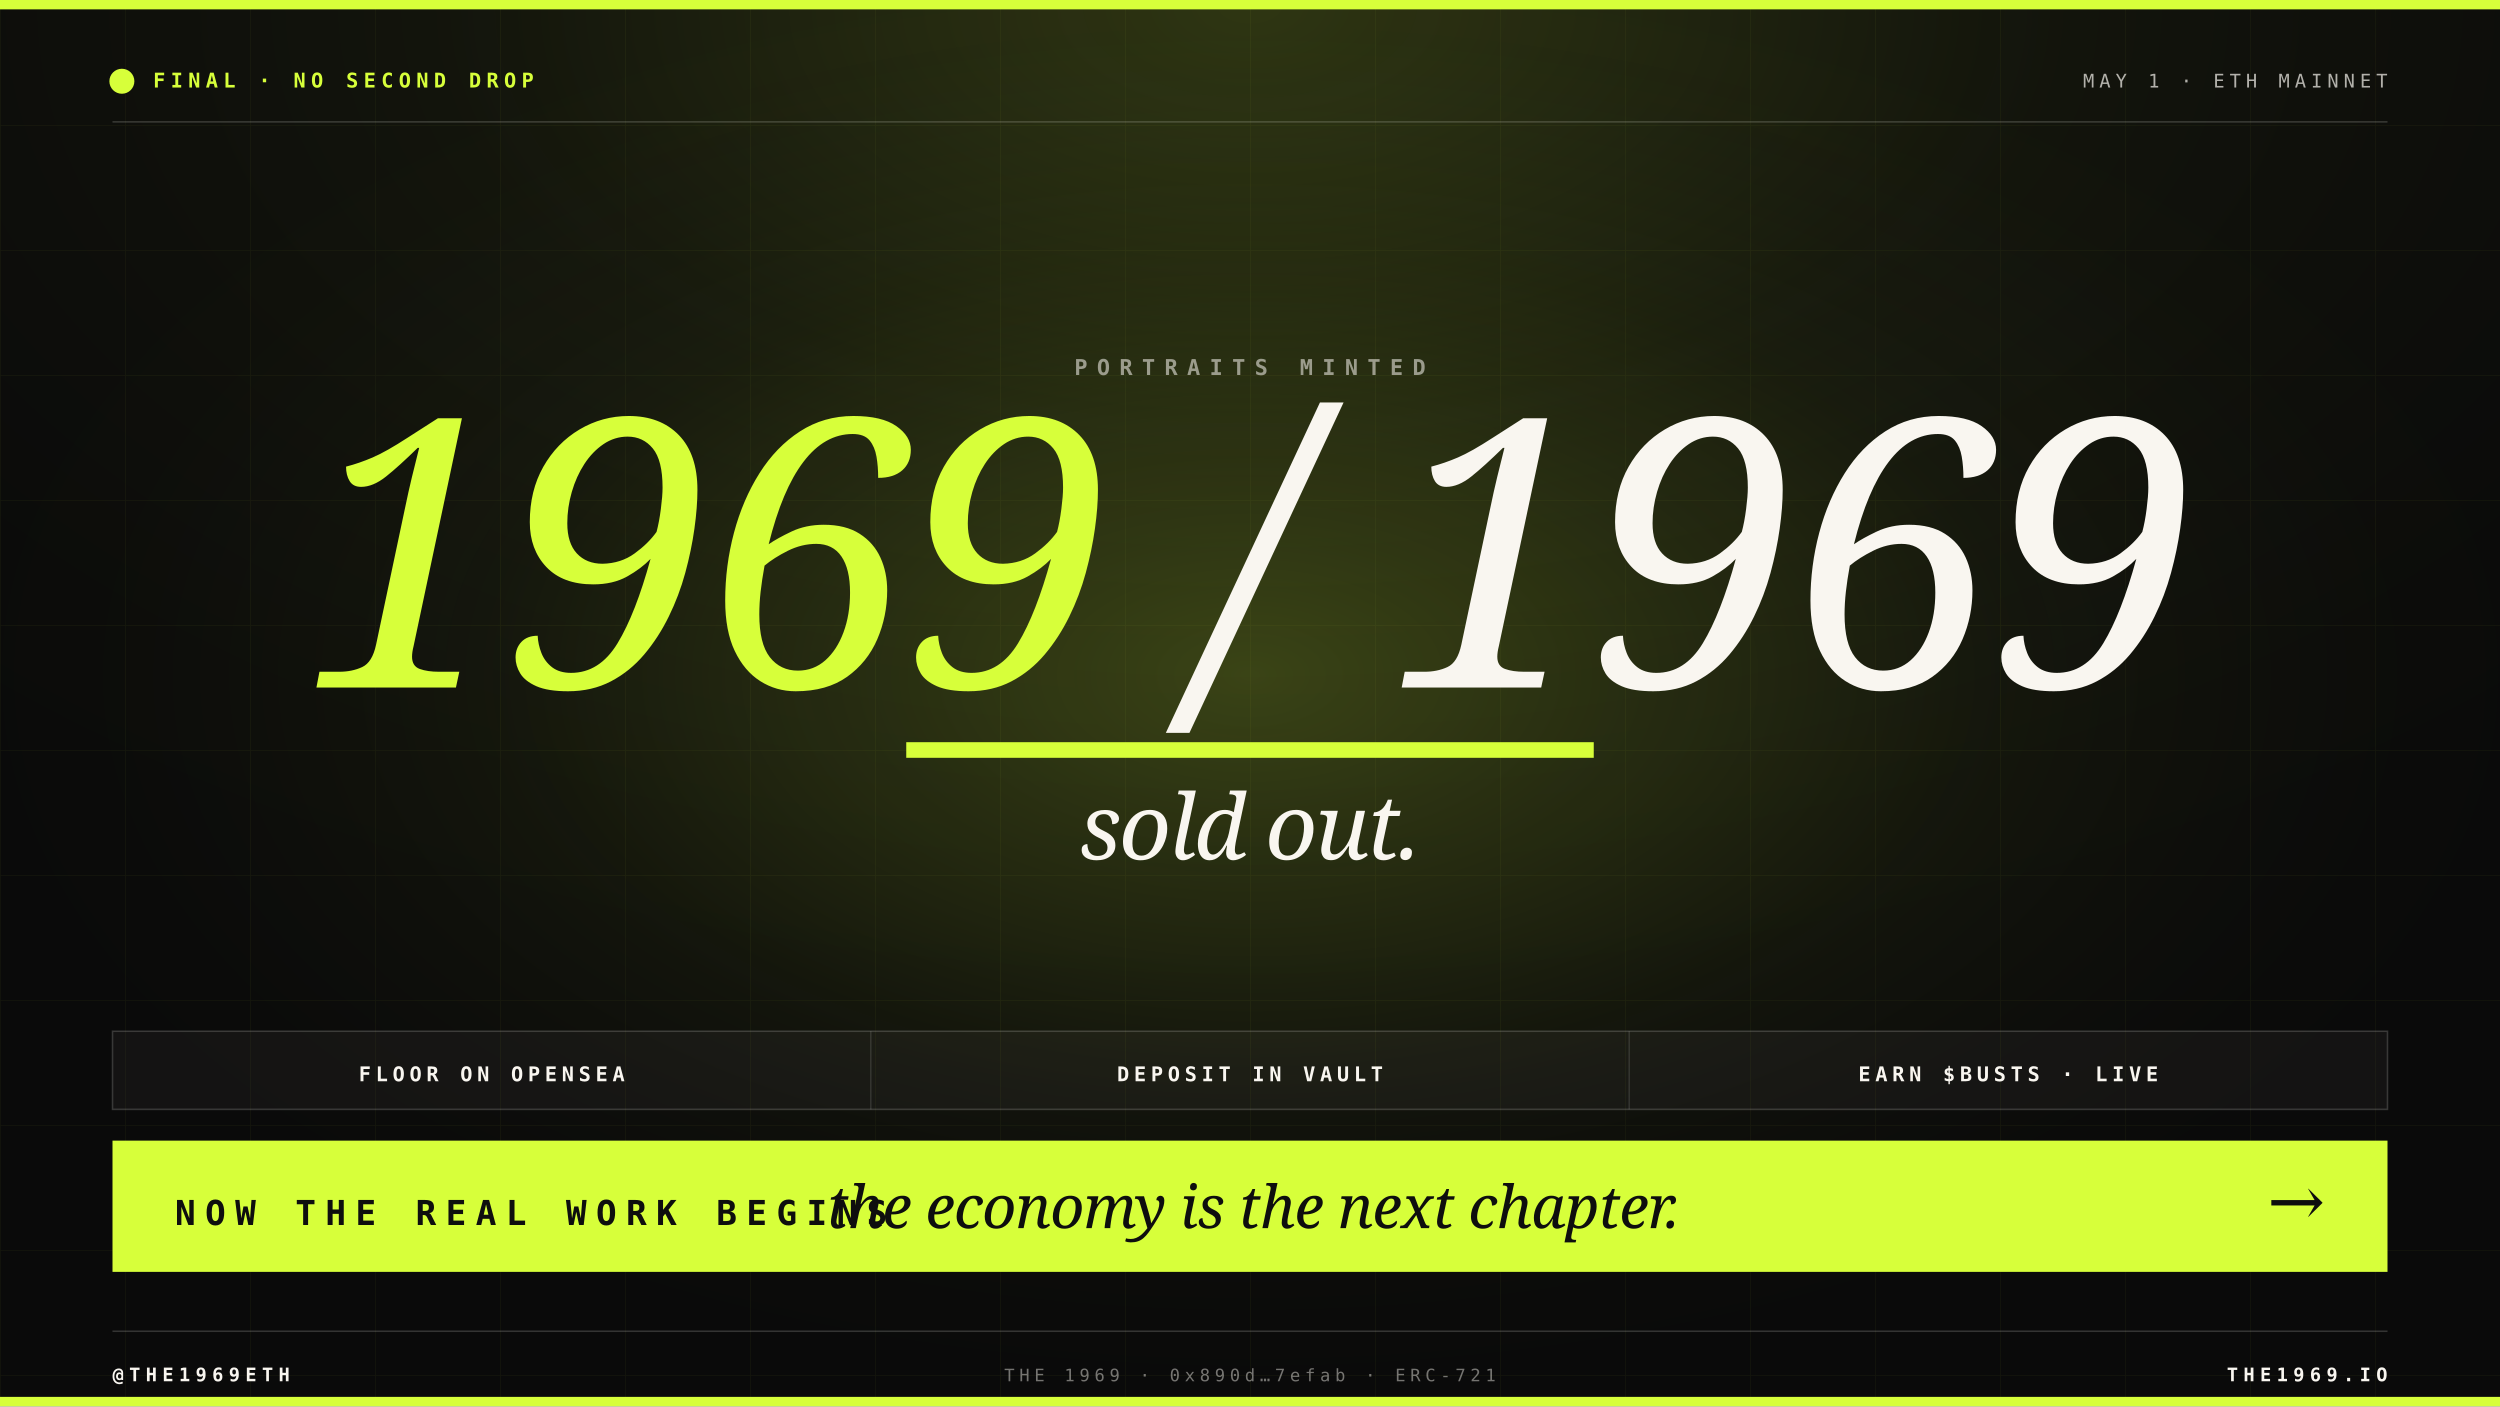
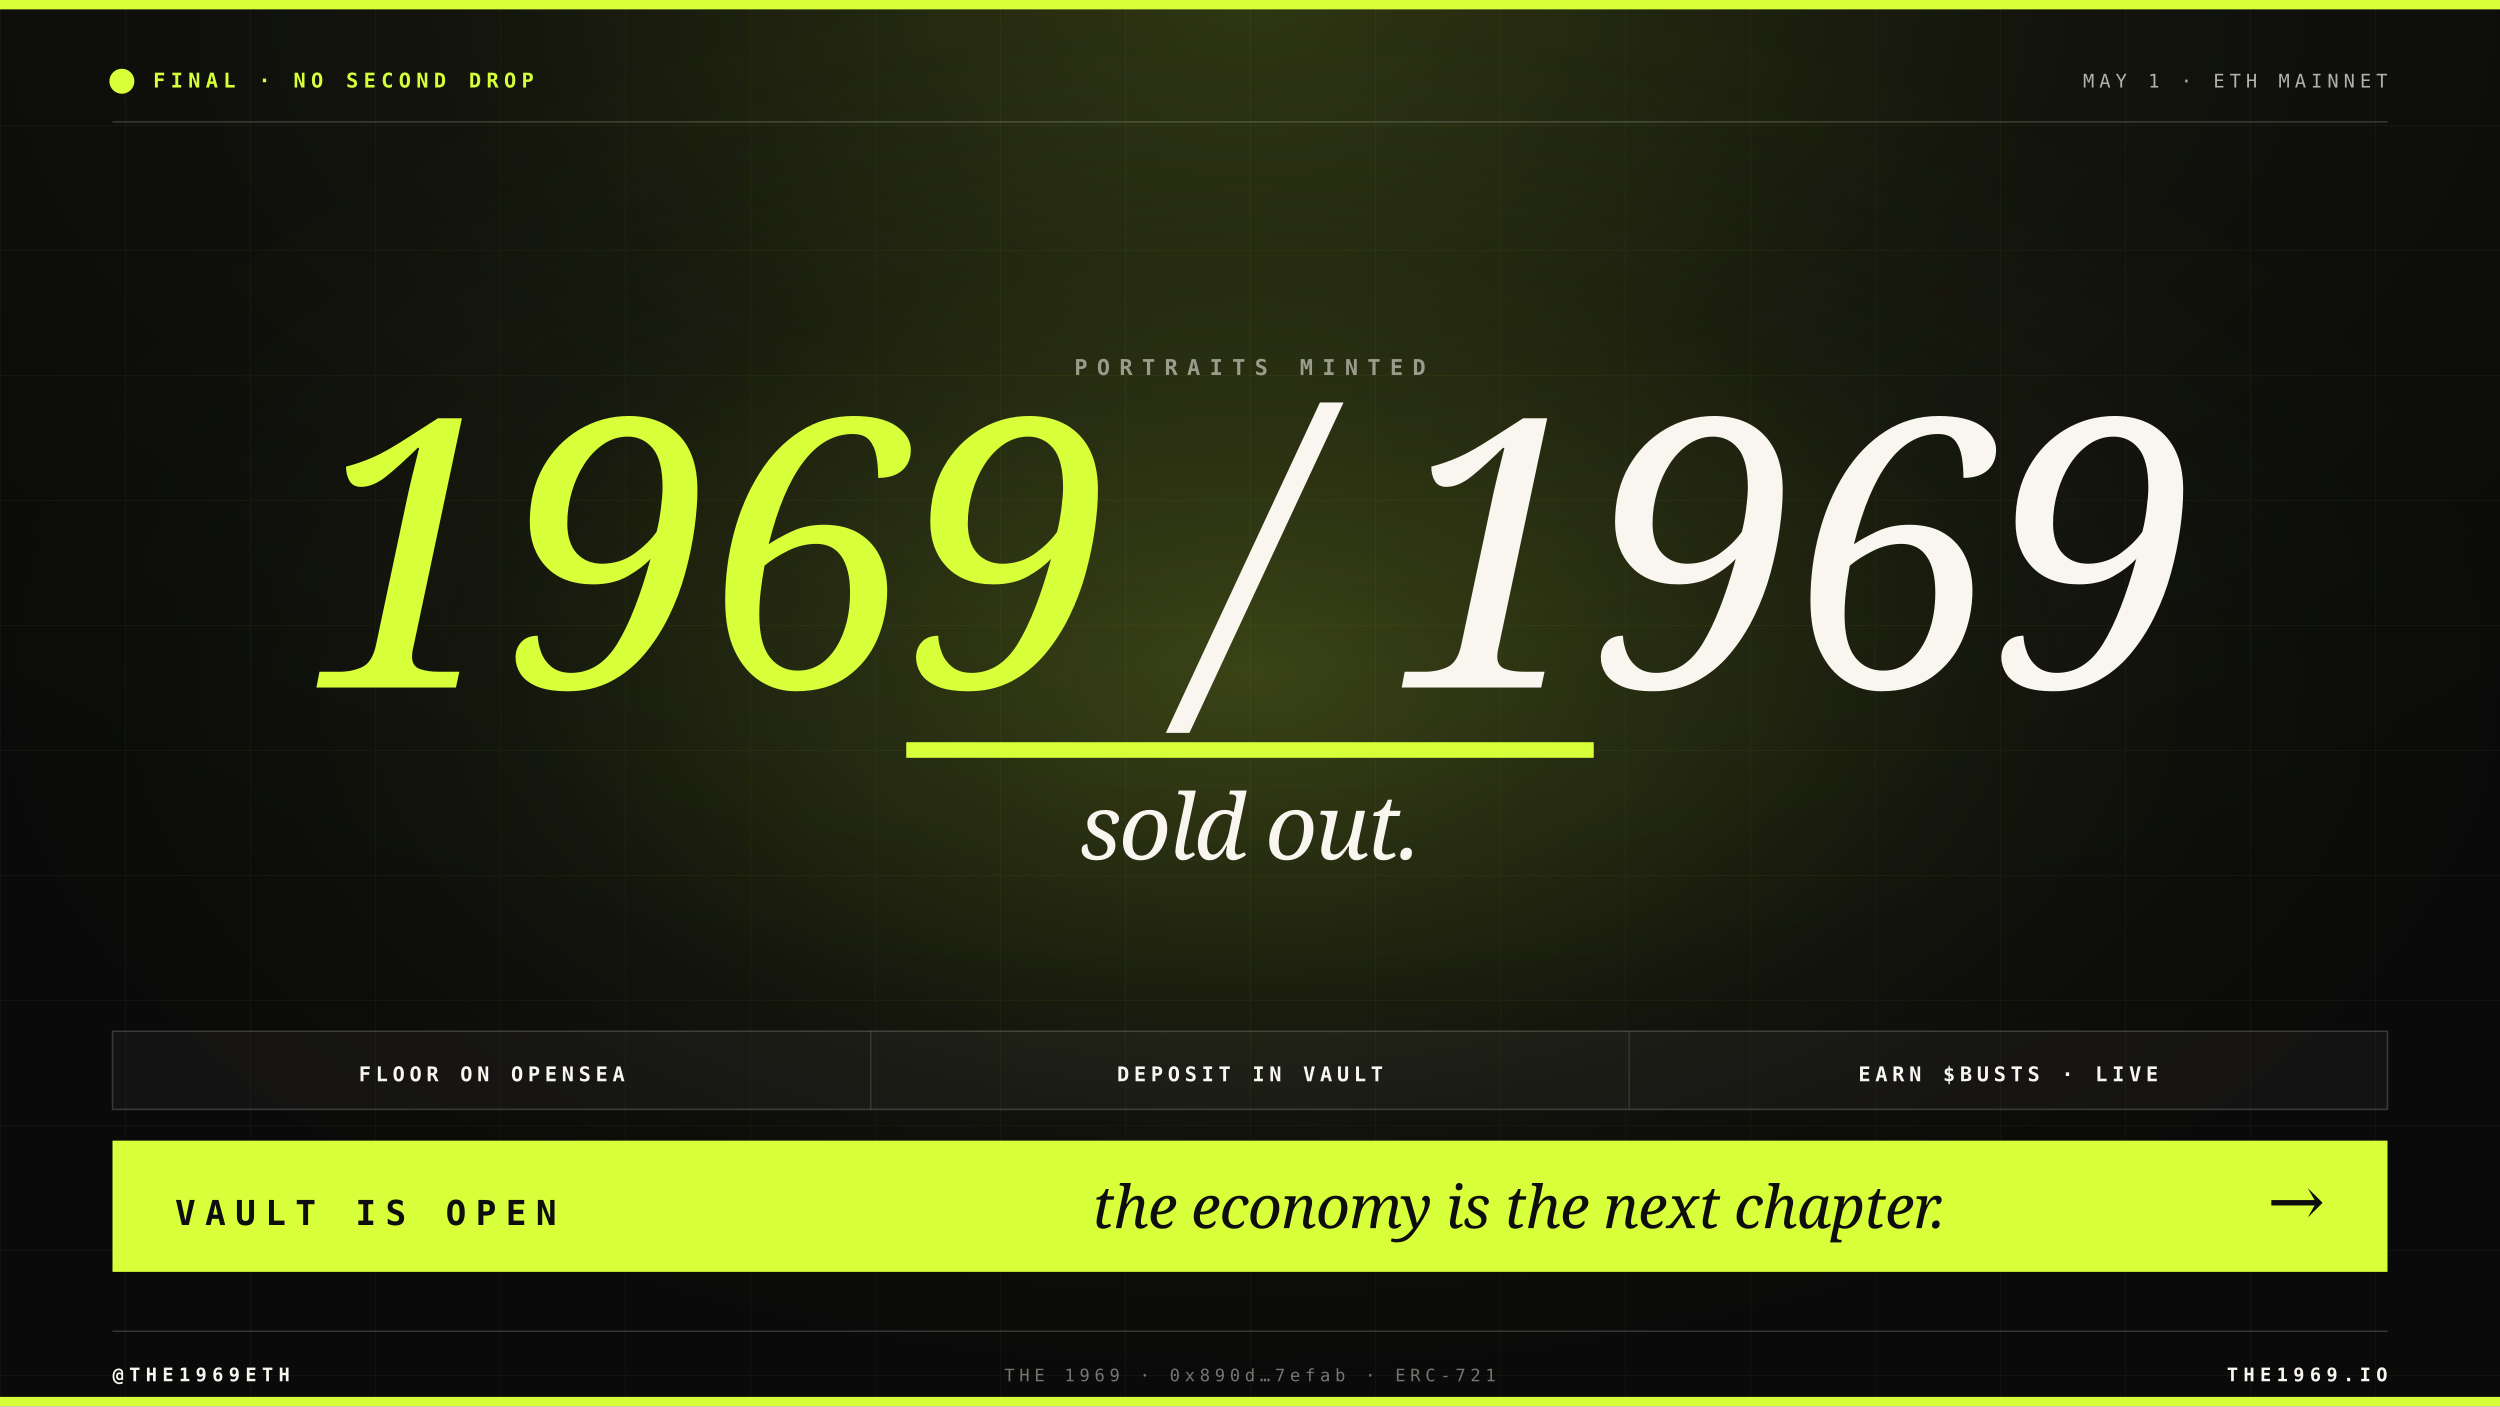
<svg xmlns="http://www.w3.org/2000/svg" viewBox="0 0 1600 900" width="1600" height="900" font-family="Inter, system-ui, sans-serif">
  <rect width="1600" height="900" fill="#0A0A0A" />
  <defs>
    <pattern id="grid" width="80" height="80" patternUnits="userSpaceOnUse">
      <path d="M 80 0 L 0 0 0 80" fill="none" stroke="rgba(215,255,58,0.05)" stroke-width="1" />
    </pattern>
    <radialGradient id="auroraTop" cx="50%" cy="0%" r="80%">
      <stop offset="0%" stop-color="rgba(215,255,58,0.18)" />
      <stop offset="40%" stop-color="rgba(215,255,58,0.04)" />
      <stop offset="100%" stop-color="rgba(0,0,0,0)" />
    </radialGradient>
    <radialGradient id="centerHalo" cx="50%" cy="48%" r="55%">
      <stop offset="0%" stop-color="rgba(215,255,58,0.22)" />
      <stop offset="55%" stop-color="rgba(215,255,58,0.04)" />
      <stop offset="100%" stop-color="rgba(0,0,0,0)" />
    </radialGradient>
  </defs>
  <rect width="1600" height="900" fill="url(#grid)" />
  <rect width="1600" height="900" fill="url(#auroraTop)" />
  <rect width="1600" height="900" fill="url(#centerHalo)" />
  <rect x="0" y="0" width="1600" height="6" fill="#D7FF3A" />
  <line x1="72" y1="78" x2="1528" y2="78" stroke="rgba(249,246,240,0.18)" stroke-width="1" />
  <g transform="translate(72, 56)">
    <circle cx="6" cy="-4" r="8" fill="#D7FF3A">
      <animate attributeName="opacity" values="1;0.35;1" dur="1.4s" repeatCount="indefinite" />
    </circle>
    <text x="26" y="0" font-family="ui-monospace, 'JetBrains Mono', monospace" font-size="13" font-weight="700" letter-spacing="3.4" fill="#D7FF3A">FINAL · NO SECOND DROP</text>
  </g>
  <text x="1528" y="56" text-anchor="end" font-family="ui-monospace, 'JetBrains Mono', monospace" font-size="12" letter-spacing="3.2" fill="rgba(249,246,240,0.7)">MAY 1 · ETH MAINNET</text>
  <g transform="translate(800, 240)">
    <text x="0" y="0" text-anchor="middle" font-family="ui-monospace, 'JetBrains Mono', monospace" font-size="14" font-weight="700" letter-spacing="6" fill="rgba(249,246,240,0.55)">PORTRAITS MINTED</text>
    <text x="0" y="200" text-anchor="middle" font-family="'Instrument Serif', Georgia, serif" font-style="italic" font-weight="500" font-size="240" fill="#F9F6F0" letter-spacing="-6">
      <tspan fill="#D7FF3A">1969</tspan> / 1969</text>
    <line x1="-220" y1="240" x2="220" y2="240" stroke="#D7FF3A" stroke-width="10" />
    <text x="0" y="310" text-anchor="middle" font-family="'Instrument Serif', Georgia, serif" font-style="italic" font-weight="500" font-size="58" fill="#F9F6F0" letter-spacing="-1.5">sold out.</text>
  </g>
  <g transform="translate(72, 660)">
    <rect x="0" y="0" width="1456" height="50" fill="rgba(249,246,240,0.04)" stroke="rgba(249,246,240,0.18)" />
    <line x1="485.3" y1="0" x2="485.3" y2="50" stroke="rgba(249,246,240,0.12)" />
    <line x1="970.7" y1="0" x2="970.7" y2="50" stroke="rgba(249,246,240,0.12)" />
    <g transform="translate(242.7, 32)">
      <text x="0" y="0" text-anchor="middle" font-family="ui-monospace, 'JetBrains Mono', monospace" font-size="13" font-weight="700" letter-spacing="3" fill="#F9F6F0">FLOOR ON OPENSEA</text>
    </g>
    <g transform="translate(728, 32)">
      <text x="0" y="0" text-anchor="middle" font-family="ui-monospace, 'JetBrains Mono', monospace" font-size="13" font-weight="700" letter-spacing="3" fill="#F9F6F0">DEPOSIT IN VAULT</text>
    </g>
    <g transform="translate(1213.3, 32)">
      <text x="0" y="0" text-anchor="middle" font-family="ui-monospace, 'JetBrains Mono', monospace" font-size="13" font-weight="700" letter-spacing="3" fill="#F9F6F0">EARN $BUSTS · LIVE</text>
    </g>
  </g>
  <g transform="translate(72, 730)">
    <rect x="0" y="0" width="1456" height="84" fill="#D7FF3A" />
-     <text x="40" y="54" font-family="ui-monospace, 'JetBrains Mono', monospace" font-size="22" font-weight="700" letter-spacing="6" fill="#0E0E0E">NOW THE REAL WORK BEGINS</text>
-     <text x="730" y="56" text-anchor="middle" font-family="'Instrument Serif', Georgia, serif" font-style="italic" font-weight="500" font-size="38" fill="#0E0E0E" letter-spacing="-0.5">the economy is the next chapter.</text>
+     <text x="40" y="54" font-family="ui-monospace, 'JetBrains Mono', monospace" font-size="22" font-weight="700" letter-spacing="6" fill="#0E0E0E">VAULT IS OPEN</text>
+     <text x="900" y="56" text-anchor="middle" font-family="'Instrument Serif', Georgia, serif" font-style="italic" font-weight="500" font-size="38" fill="#0E0E0E" letter-spacing="-0.5">the economy is the next chapter.</text>
    <text x="1416" y="54" text-anchor="end" font-family="'Instrument Serif', Georgia, serif" font-style="italic" font-weight="500" font-size="44" fill="#0E0E0E" letter-spacing="-1">→</text>
  </g>
  <line x1="72" y1="852" x2="1528" y2="852" stroke="rgba(249,246,240,0.18)" stroke-width="1" />
  <text x="72" y="884" font-family="ui-monospace, 'JetBrains Mono', monospace" font-size="12" font-weight="700" letter-spacing="3.4" fill="#F9F6F0">@THE1969ETH</text>
  <text x="800" y="884" text-anchor="middle" font-family="ui-monospace, 'JetBrains Mono', monospace" font-size="11" letter-spacing="3" fill="rgba(249,246,240,0.45)">THE 1969 · 0x890d…7efab · ERC-721</text>
  <text x="1528" y="884" text-anchor="end" font-family="ui-monospace, 'JetBrains Mono', monospace" font-size="12" font-weight="700" letter-spacing="3.4" fill="#F9F6F0">THE1969.IO</text>
  <rect x="0" y="894" width="1600" height="6" fill="#D7FF3A" />
</svg>
